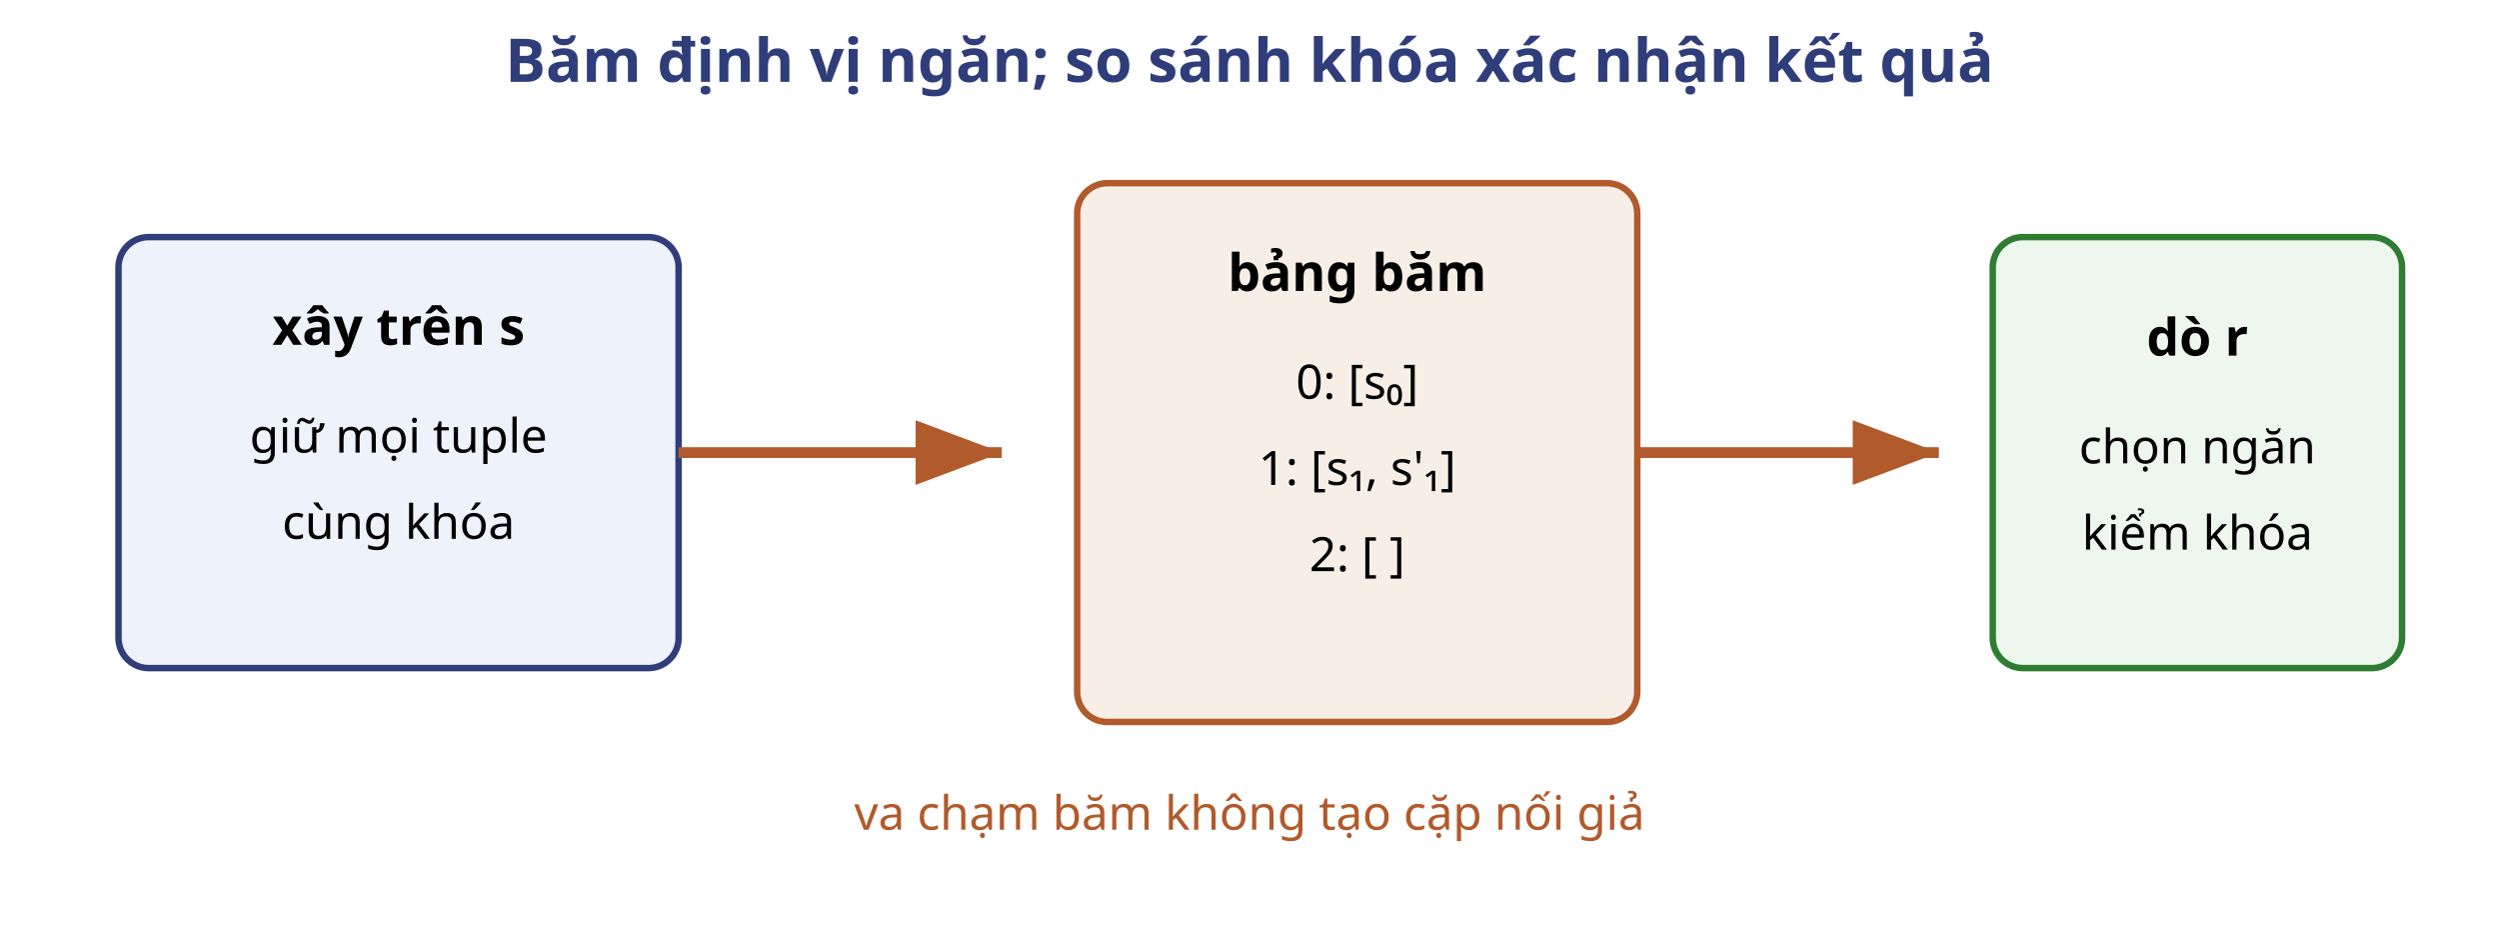
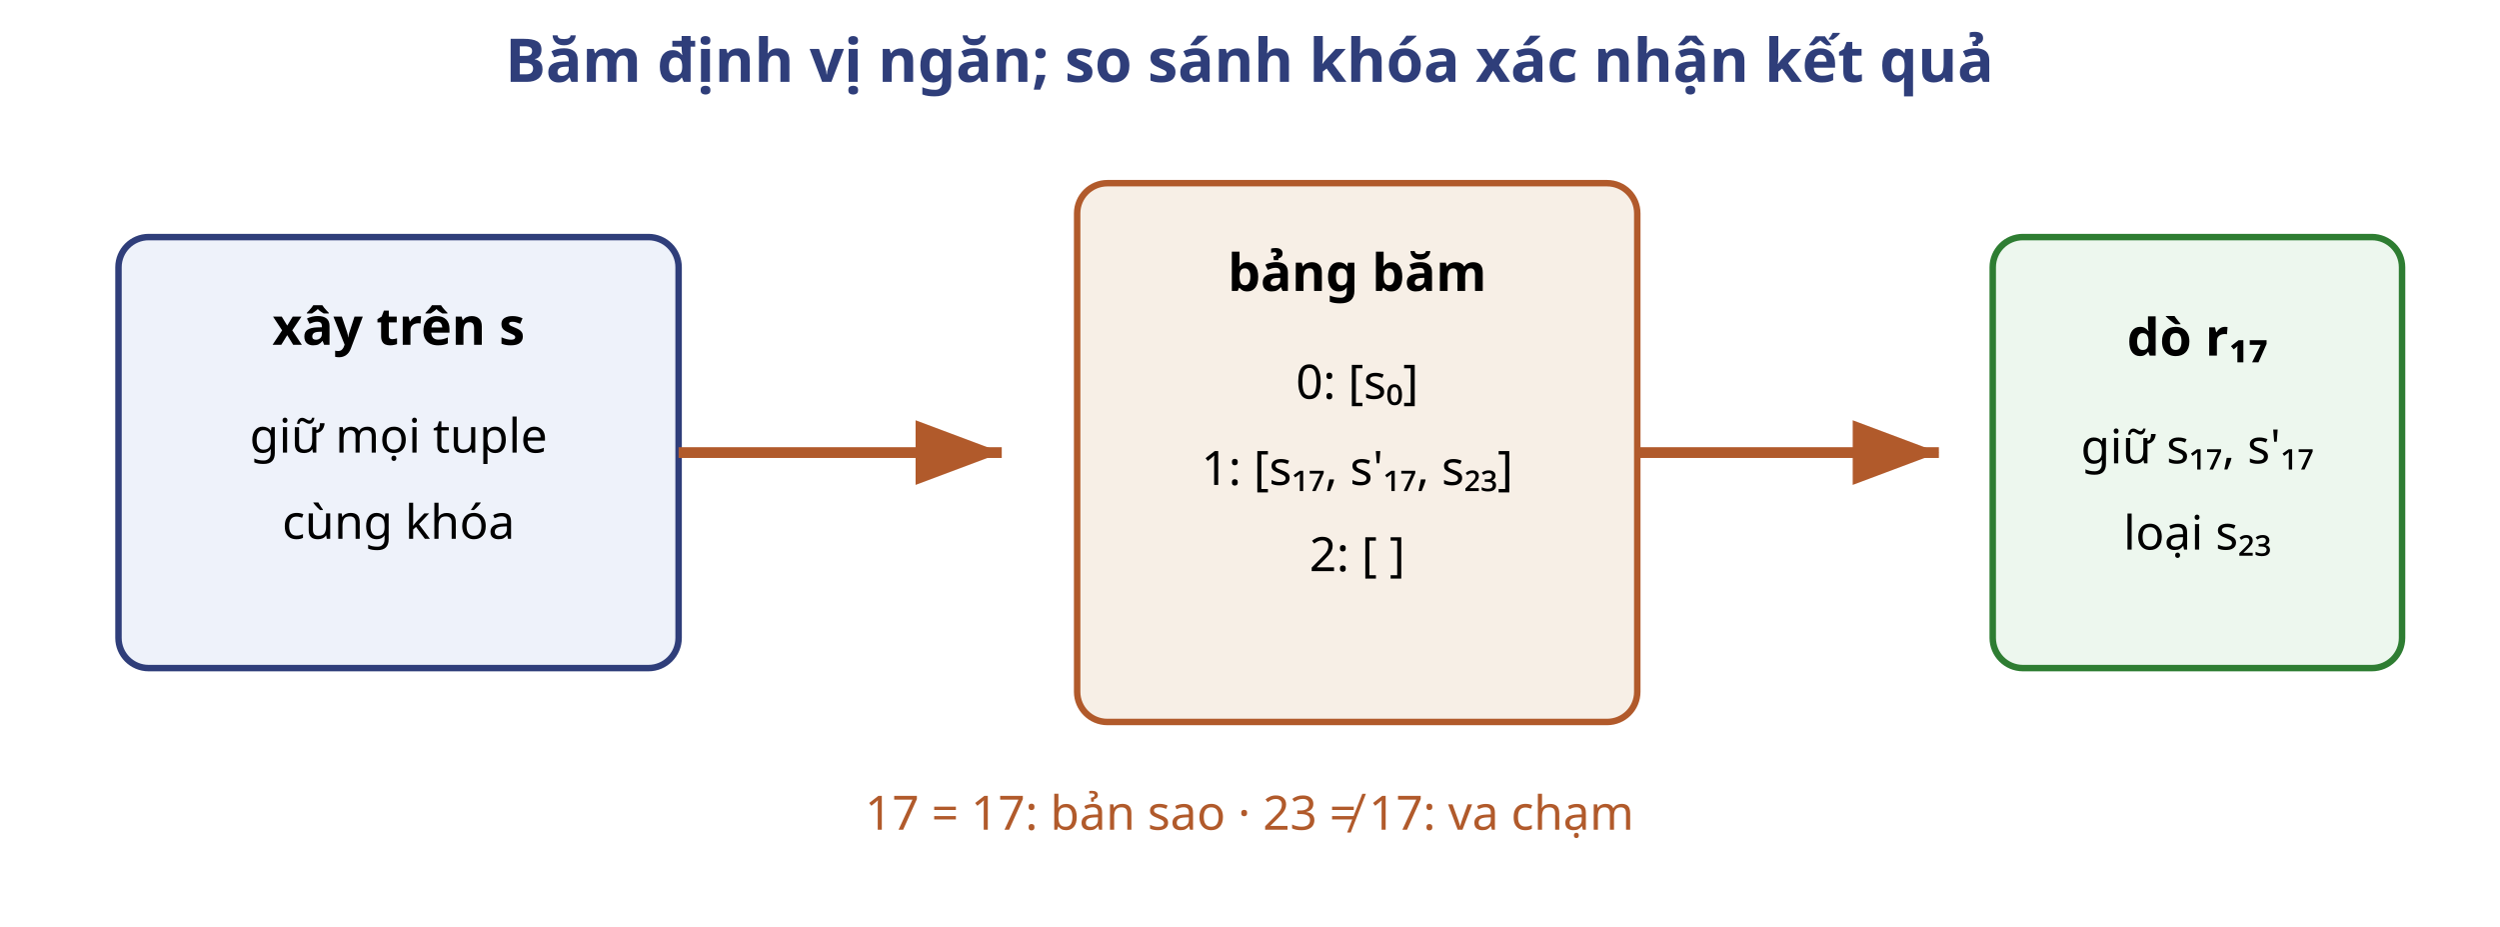
- <svg xmlns="http://www.w3.org/2000/svg" viewBox="0 0 1160 430" role="img" aria-label="Hash Join trong bộ nhớ xây bảng băm trên quan hệ nhỏ rồi dò quan hệ lớn">
+ <svg xmlns="http://www.w3.org/2000/svg" viewBox="0 0 1160 430" role="img" aria-label="Bảng băm phân biệt hai tuple trùng khóa với hai khóa khác nhau va chạm cùng ngăn">
  <defs>
    <marker id="a" markerWidth="9" markerHeight="9" refX="8" refY="3" orient="auto">
      <path d="M0 0L8 3 0 6Z" fill="#B15A2B" />
    </marker>
  </defs>
  <g font-family="sans-serif" text-anchor="middle">
    <text x="580" y="38" font-size="28" font-weight="700" fill="#2F3E7A">Băm định vị ngăn; so sánh khóa xác nhận kết quả</text>
    <rect x="55" y="110" width="260" height="200" rx="14" fill="#EEF2FA" stroke="#2F3E7A" stroke-width="3" />
    <text x="185" y="160" font-size="24" font-weight="700">xây trên s</text>
    <text x="185" y="210" font-size="22">giữ mọi tuple</text>
    <text x="185" y="250" font-size="22">cùng khóa</text>
    <path d="M315 210H465" stroke="#B15A2B" stroke-width="5" marker-end="url(#a)" />
    <rect x="500" y="85" width="260" height="250" rx="14" fill="#F7EFE6" stroke="#B15A2B" stroke-width="3" />
    <text x="630" y="135" font-size="24" font-weight="700">bảng băm</text>
    <text x="630" y="185" font-size="22">0: [s₀]</text>
-     <text x="630" y="225" font-size="22">1: [s₁, s'₁]</text>
+     <text x="630" y="225" font-size="22">1: [s₁₇, s'₁₇, s₂₃]</text>
    <text x="630" y="265" font-size="22">2: [ ]</text>
    <path d="M760 210H900" stroke="#B15A2B" stroke-width="5" marker-end="url(#a)" />
    <rect x="925" y="110" width="190" height="200" rx="14" fill="#EDF7EE" stroke="#2E7D32" stroke-width="3" />
-     <text x="1020" y="165" font-size="24" font-weight="700">dò r</text>
-     <text x="1020" y="215" font-size="22">chọn ngăn</text>
-     <text x="1020" y="255" font-size="22">kiểm khóa</text>
-     <text x="580" y="385" font-size="22" fill="#B15A2B">va chạm băm không tạo cặp nối giả</text>
+     <text x="1020" y="165" font-size="24" font-weight="700">dò r₁₇</text>
+     <text x="1020" y="215" font-size="22">giữ s₁₇, s'₁₇</text>
+     <text x="1020" y="255" font-size="22">loại s₂₃</text>
+     <text x="580" y="385" font-size="22" fill="#B15A2B">17 = 17: bản sao · 23 ≠ 17: va chạm</text>
  </g>
</svg>
